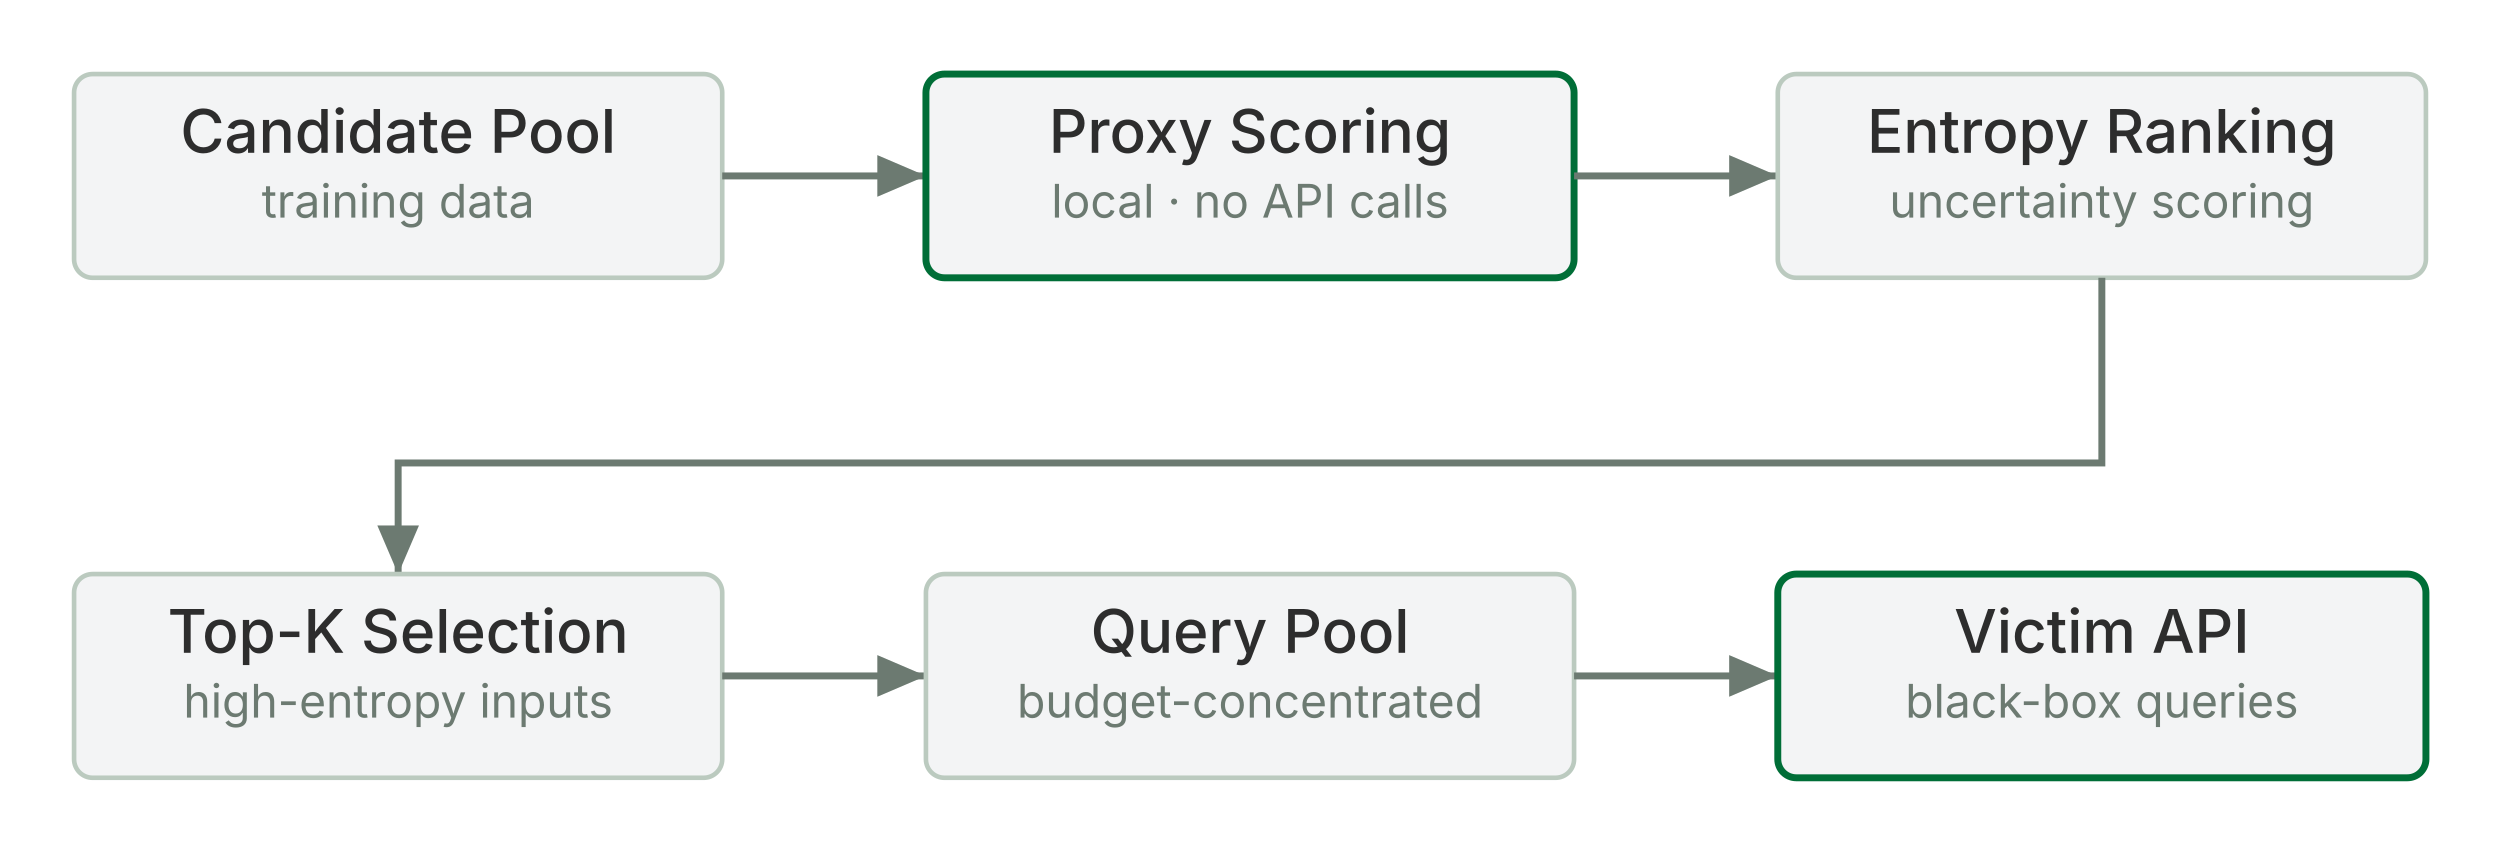
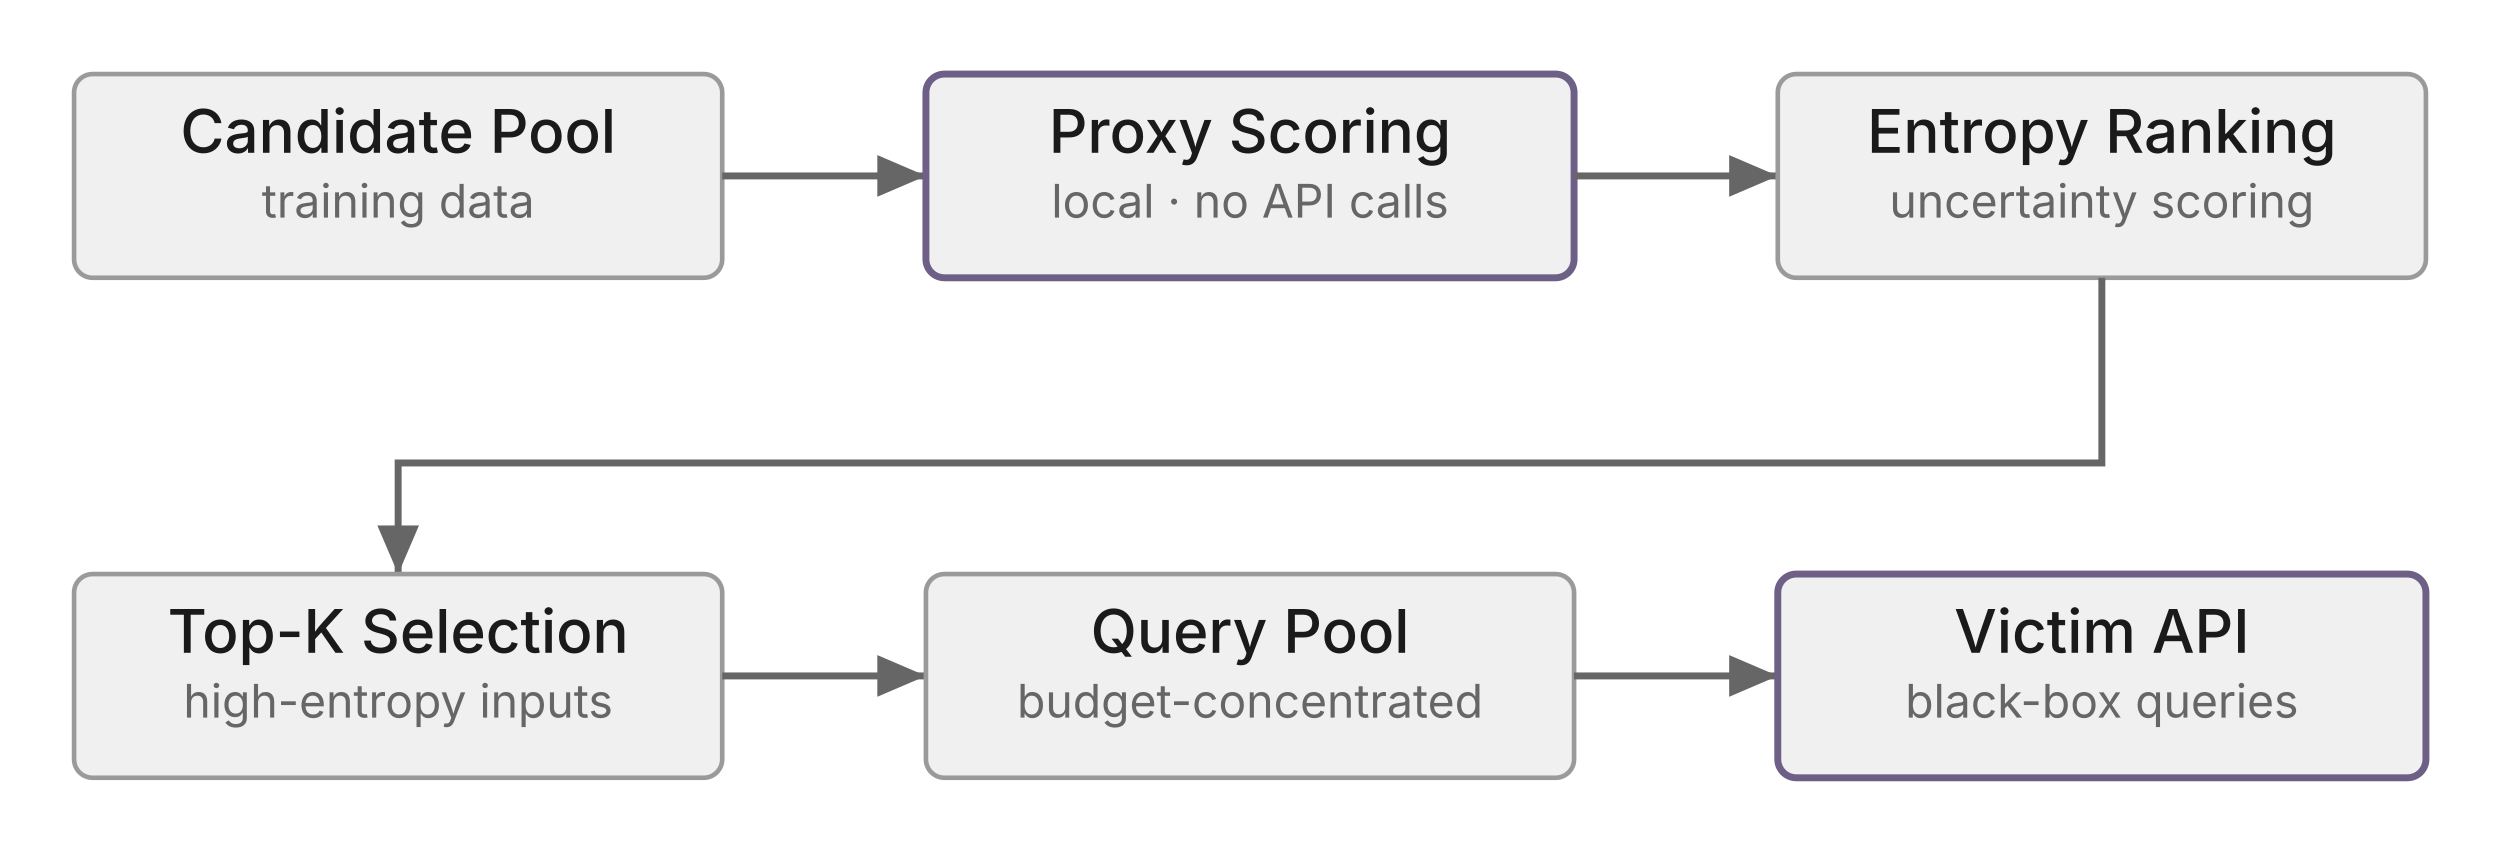
<svg xmlns="http://www.w3.org/2000/svg" viewBox="134 4 540 184" role="img" aria-label="Coreset selection pipeline: candidate pool is scored by a local ResNet-18 proxy; inputs are ranked by entropy and the top-K high-uncertainty inputs form the query pool sent to the victim API.">
  <defs>
    <style>
-       .n  { fill: #f3f4f5; stroke: #bbcabf; stroke-width: 1; }
-       .na { fill: #f3f4f5; stroke: #006e37; stroke-width: 1.5; }
-       .nt { fill: #f3f4f5; stroke: #bbcabf; stroke-width: 1; }
-       .lbl { font-family: Inter, -apple-system, BlinkMacSystemFont, 'Segoe UI', sans-serif; font-size: 13px; font-weight: 500; fill: #2d2d2d; }
-       .sub { font-family: Inter, -apple-system, BlinkMacSystemFont, 'Segoe UI', sans-serif; font-size: 10px; fill: #6c7a71; }
-       .conn { fill: none; stroke: #6c7a71; stroke-width: 1.5; }
-       .af  { fill: #6c7a71; }
+       .n  { fill: #f0f0f0; stroke: #9a9a9a; stroke-width: 1; }
+       .na { fill: #f0f0f0; stroke: #6d5f85; stroke-width: 1.5; }
+       .nt { fill: #f0f0f0; stroke: #9a9a9a; stroke-width: 1; }
+       .zone { fill: #6d5f85; fill-opacity: 0.07; }
+       .lbl { font-family: Inter, -apple-system, BlinkMacSystemFont, 'Segoe UI', sans-serif; font-size: 13px; font-weight: 500; fill: #1a1a1a; }
+       .sub { font-family: Inter, -apple-system, BlinkMacSystemFont, 'Segoe UI', sans-serif; font-size: 10px; fill: #666666; }
+       .conn { fill: none; stroke: #666666; stroke-width: 1.5; }
+       .af  { fill: #666666; }
      @media (prefers-color-scheme: dark) {
-         .n  { fill: #1c1b1b; stroke: #3c4a42; }
-         .na { fill: #1c1b1b; stroke: #2aa566; }
-         .nt { fill: #1c1b1b; stroke: #3c4a42; }
-         .lbl { fill: #e2e2e2; }
-         .sub { fill: #bbcabf; }
-         .conn { stroke: #86948a; }
-         .af  { fill: #86948a; }
+         .n  { fill: #1c1c1c; stroke: #6a6a6a; }
+         .na { fill: #1c1c1c; stroke: #a797c6; }
+         .nt { fill: #1c1c1c; stroke: #6a6a6a; }
+         .zone { fill: #a797c6; }
+         .lbl { fill: #e9e9e9; }
+         .sub { fill: #b8b8b8; }
+         .conn { stroke: #b8b8b8; }
+         .af  { fill: #b8b8b8; }
      }
    </style>
    <marker id="arr" markerWidth="7" markerHeight="6" refX="7" refY="3" orient="auto">
      <path class="af" d="M0,0 L7,3 L0,6 Z" />
    </marker>
  </defs>
  <rect class="n" x="150" y="20" width="140" height="44" rx="4" />
  <text class="lbl" x="220" y="37" text-anchor="middle">Candidate Pool</text>
  <text class="sub" x="220" y="51" text-anchor="middle">training data</text>
  <line class="conn" x1="290" y1="42" x2="334" y2="42" marker-end="url(#arr)" />
  <rect class="na" x="334" y="20" width="140" height="44" rx="4" />
  <text class="lbl" x="404" y="37" text-anchor="middle">Proxy Scoring</text>
  <text class="sub" x="404" y="51" text-anchor="middle">local · no API calls</text>
  <line class="conn" x1="474" y1="42" x2="518" y2="42" marker-end="url(#arr)" />
  <rect class="n" x="518" y="20" width="140" height="44" rx="4" />
  <text class="lbl" x="588" y="37" text-anchor="middle">Entropy Ranking</text>
  <text class="sub" x="588" y="51" text-anchor="middle">uncertainty scoring</text>
  <path class="conn" d="M 588 64 L 588 104 L 220 104 L 220 128" marker-end="url(#arr)" />
  <rect class="n" x="150" y="128" width="140" height="44" rx="4" />
  <text class="lbl" x="220" y="145" text-anchor="middle">Top-K Selection</text>
  <text class="sub" x="220" y="159" text-anchor="middle">high-entropy inputs</text>
  <line class="conn" x1="290" y1="150" x2="334" y2="150" marker-end="url(#arr)" />
  <rect class="n" x="334" y="128" width="140" height="44" rx="4" />
  <text class="lbl" x="404" y="145" text-anchor="middle">Query Pool</text>
  <text class="sub" x="404" y="159" text-anchor="middle">budget-concentrated</text>
  <line class="conn" x1="474" y1="150" x2="518" y2="150" marker-end="url(#arr)" />
  <rect class="na" x="518" y="128" width="140" height="44" rx="4" />
  <text class="lbl" x="588" y="145" text-anchor="middle">Victim API</text>
  <text class="sub" x="588" y="159" text-anchor="middle">black-box queries</text>
</svg>
